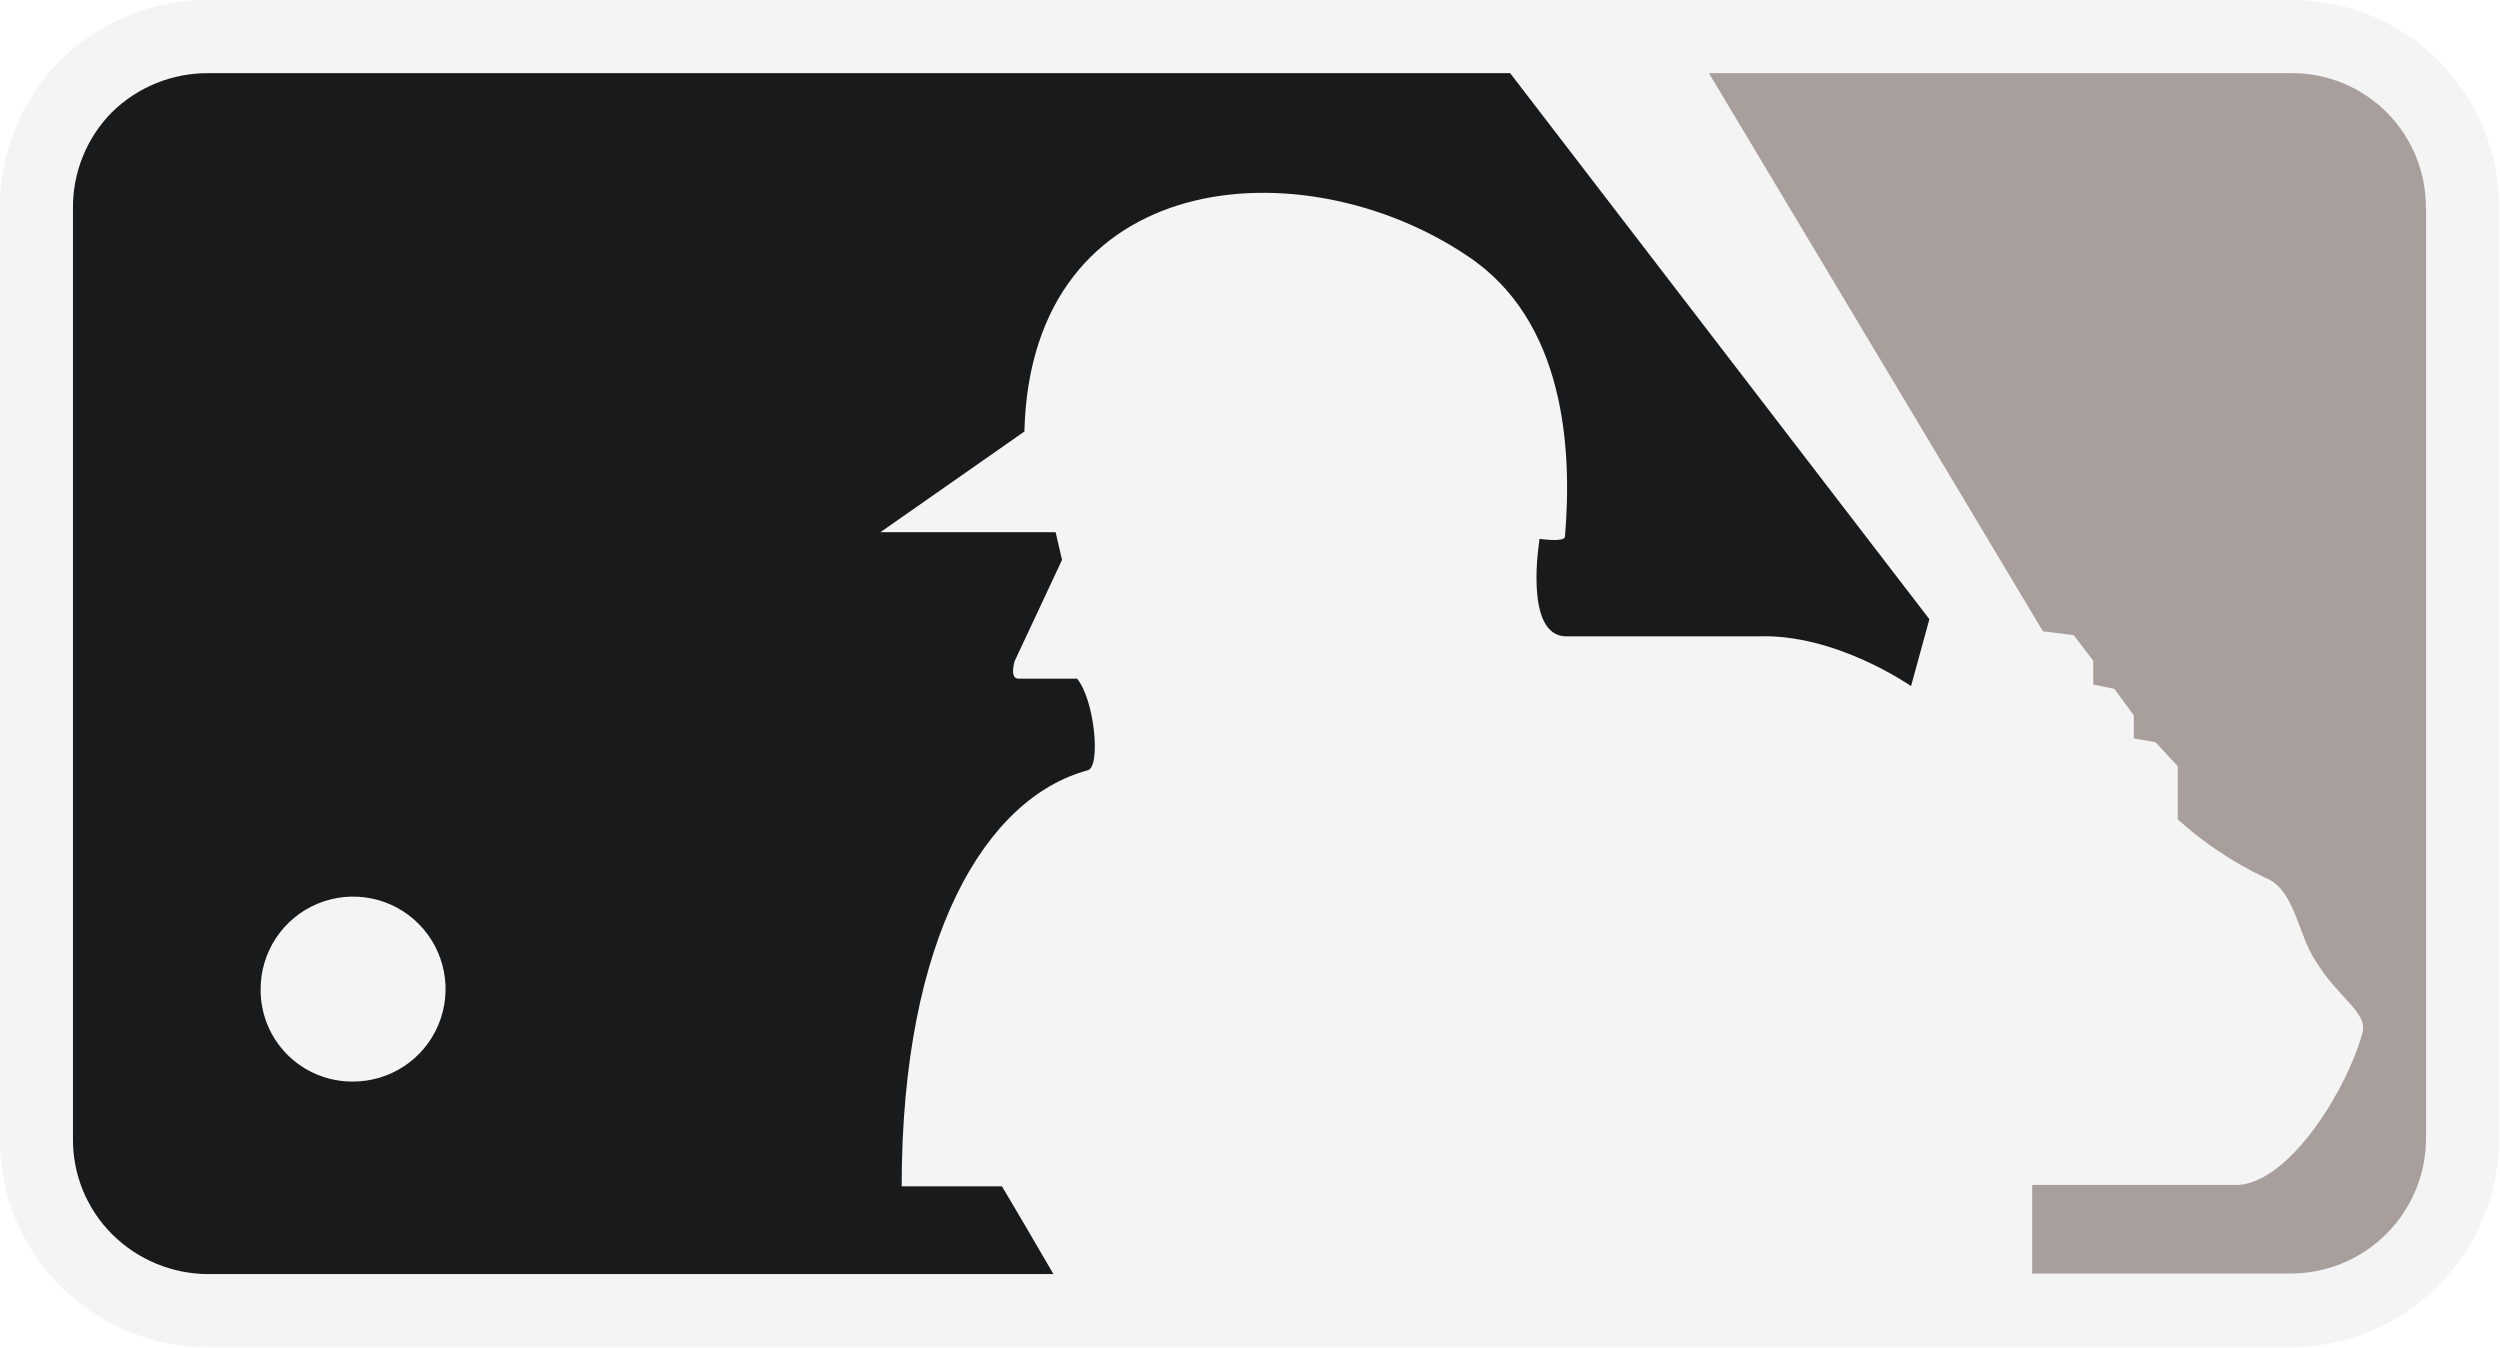
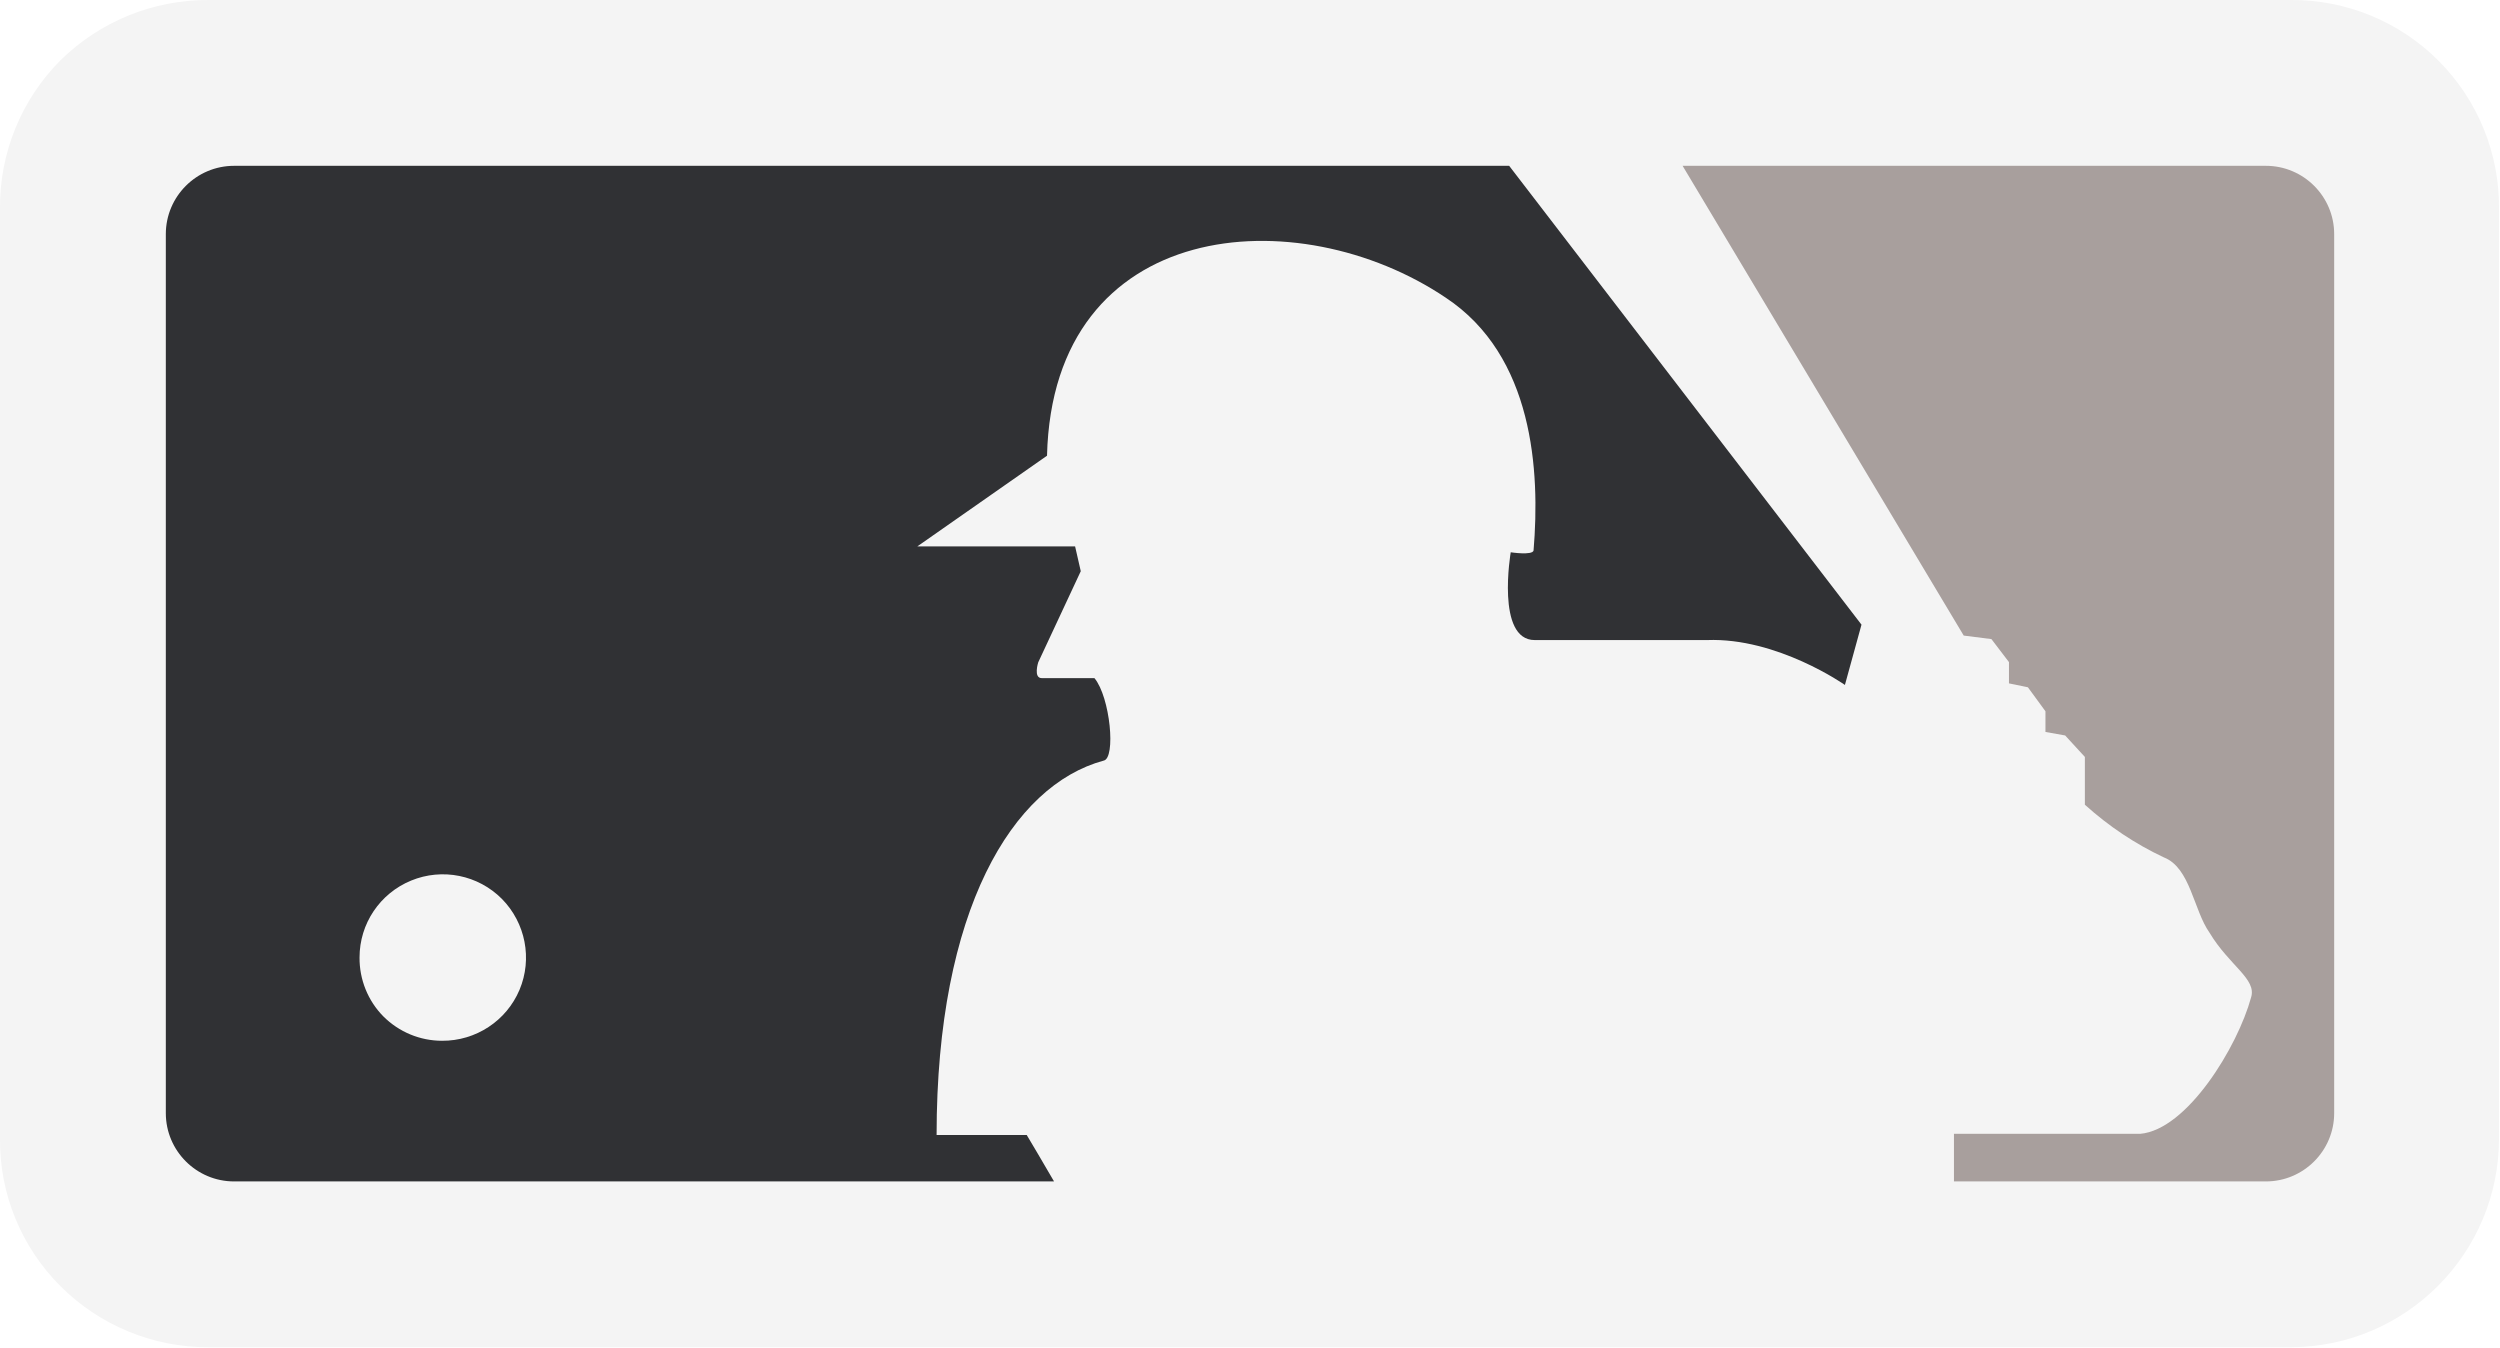
<svg xmlns="http://www.w3.org/2000/svg" viewBox="0 0 128.15 69.06">
  <path fill="#f4f4f4" d="M117.44 0H10.68a10.76 10.76 0 0 0-7.57 3.08A10.64 10.64 0 0 0 0 10.7v47.64a10.56 10.56 0 0 0 3.1 7.59 10.69 10.69 0 0 0 7.58 3.13h106.76a10.71 10.71 0 0 0 10.66-10.72V10.69A10.61 10.61 0 0 0 117.44 0z" />
-   <path fill="#a89f9d" d="M124.35 10.69a6.86 6.86 0 0 0-6.91-6.94H87.6l17.12 28.61 1.58.2 1 1.31v1.22l1.08.22 1 1.36v1.18l1.12.2 1.13 1.23V42a18.54 18.54 0 0 0 4.5 3c1.51.58 1.68 3 2.59 4.29 1.14 1.88 2.7 2.63 2.37 3.68-.76 2.81-3.64 7.55-6.32 7.77h-10.6v4.54h13.28a6.94 6.94 0 0 0 6.91-7V10.69" />
-   <path fill="#191a1c" d="M51.35 60.81h-5.13c0-12.82 4.33-19.91 9.52-21.32.71-.13.37-3.63-.53-4.7h-3c-.48 0-.2-.9-.2-.9l2.43-5.19-.33-1.42h-8.98l7.38-5.16c.34-13.61 14.3-14.67 22.71-9 5 3.31 5.38 9.87 5 14.4-.06.29-1.3.1-1.3.1s-.85 5 1.37 5h9.81c4-.16 7.86 2.55 7.86 2.55l.94-3.43L77.41 3.75H10.68a7 7 0 0 0-4.94 2 6.93 6.93 0 0 0-2 4.94v47.65a6.84 6.84 0 0 0 2 4.92 7 7 0 0 0 4.94 2.05H54c-1.06-1.82-2.27-3.89-2.64-4.5" />
-   <path fill="#f4f4f4" d="M13.36 50.7a4.74 4.74 0 1 1 4.7 4.74 4.69 4.69 0 0 1-4.7-4.74" />
+   <path fill="#a89f9d" d="M86.25 8.5L100.66 32.58L102.08 32.76L102.98 33.94L102.98 35.03L103.95 35.23L104.85 36.46L104.85 37.52L105.86 37.7L106.87 38.8L106.87 41.25C108.09 42.35 109.45 43.26 110.92 43.95C112.28 44.48 112.44 46.65 113.26 47.81C114.28 49.51 115.69 50.18 115.39 51.13C114.7 53.66 112.11 57.92 109.7 58.12L100.16 58.12L100.16 60.56L116.15 60.56C118.08 60.56 119.65 58.99 119.65 57.06L119.65 12C119.65 10.07 118.08 8.5 116.15 8.5L86.25 8.5Z" />
+   <path fill="#303134" d="M54.03 60.56C53.41 59.49 52.85 58.55 52.63 58.18L48.01 58.18C48.01 46.64 51.9 40.26 56.57 38.99C57.21 38.88 56.91 35.73 56.1 34.76L53.4 34.76C52.96 34.76 53.22 33.95 53.22 33.95L55.4 29.28L55.11 28.01L47.02 28.01L53.67 23.36C53.97 11.11 66.54 10.16 74.11 15.26C78.61 18.24 78.95 24.14 78.61 28.22C78.55 28.48 77.44 28.31 77.44 28.31C77.44 28.31 76.67 32.81 78.67 32.81L87.5 32.81C91.1 32.67 94.57 35.11 94.57 35.11L95.42 32.02L77.36 8.5L12 8.5C10.07 8.5 8.5 10.07 8.5 12L8.5 57.06C8.5 58.99 10.07 60.56 12 60.56L54.03 60.56Z" />
+   <path fill="#f4f4f4" d="M18.43 49.08C18.43 47.35 19.47 45.8 21.07 45.14C22.67 44.48 24.51 44.85 25.73 46.08C26.94 47.31 27.3 49.15 26.63 50.74C25.96 52.33 24.39 53.36 22.66 53.35C21.53 53.35 20.45 52.9 19.65 52.1C18.86 51.3 18.42 50.21 18.43 49.08Z" />
</svg>
